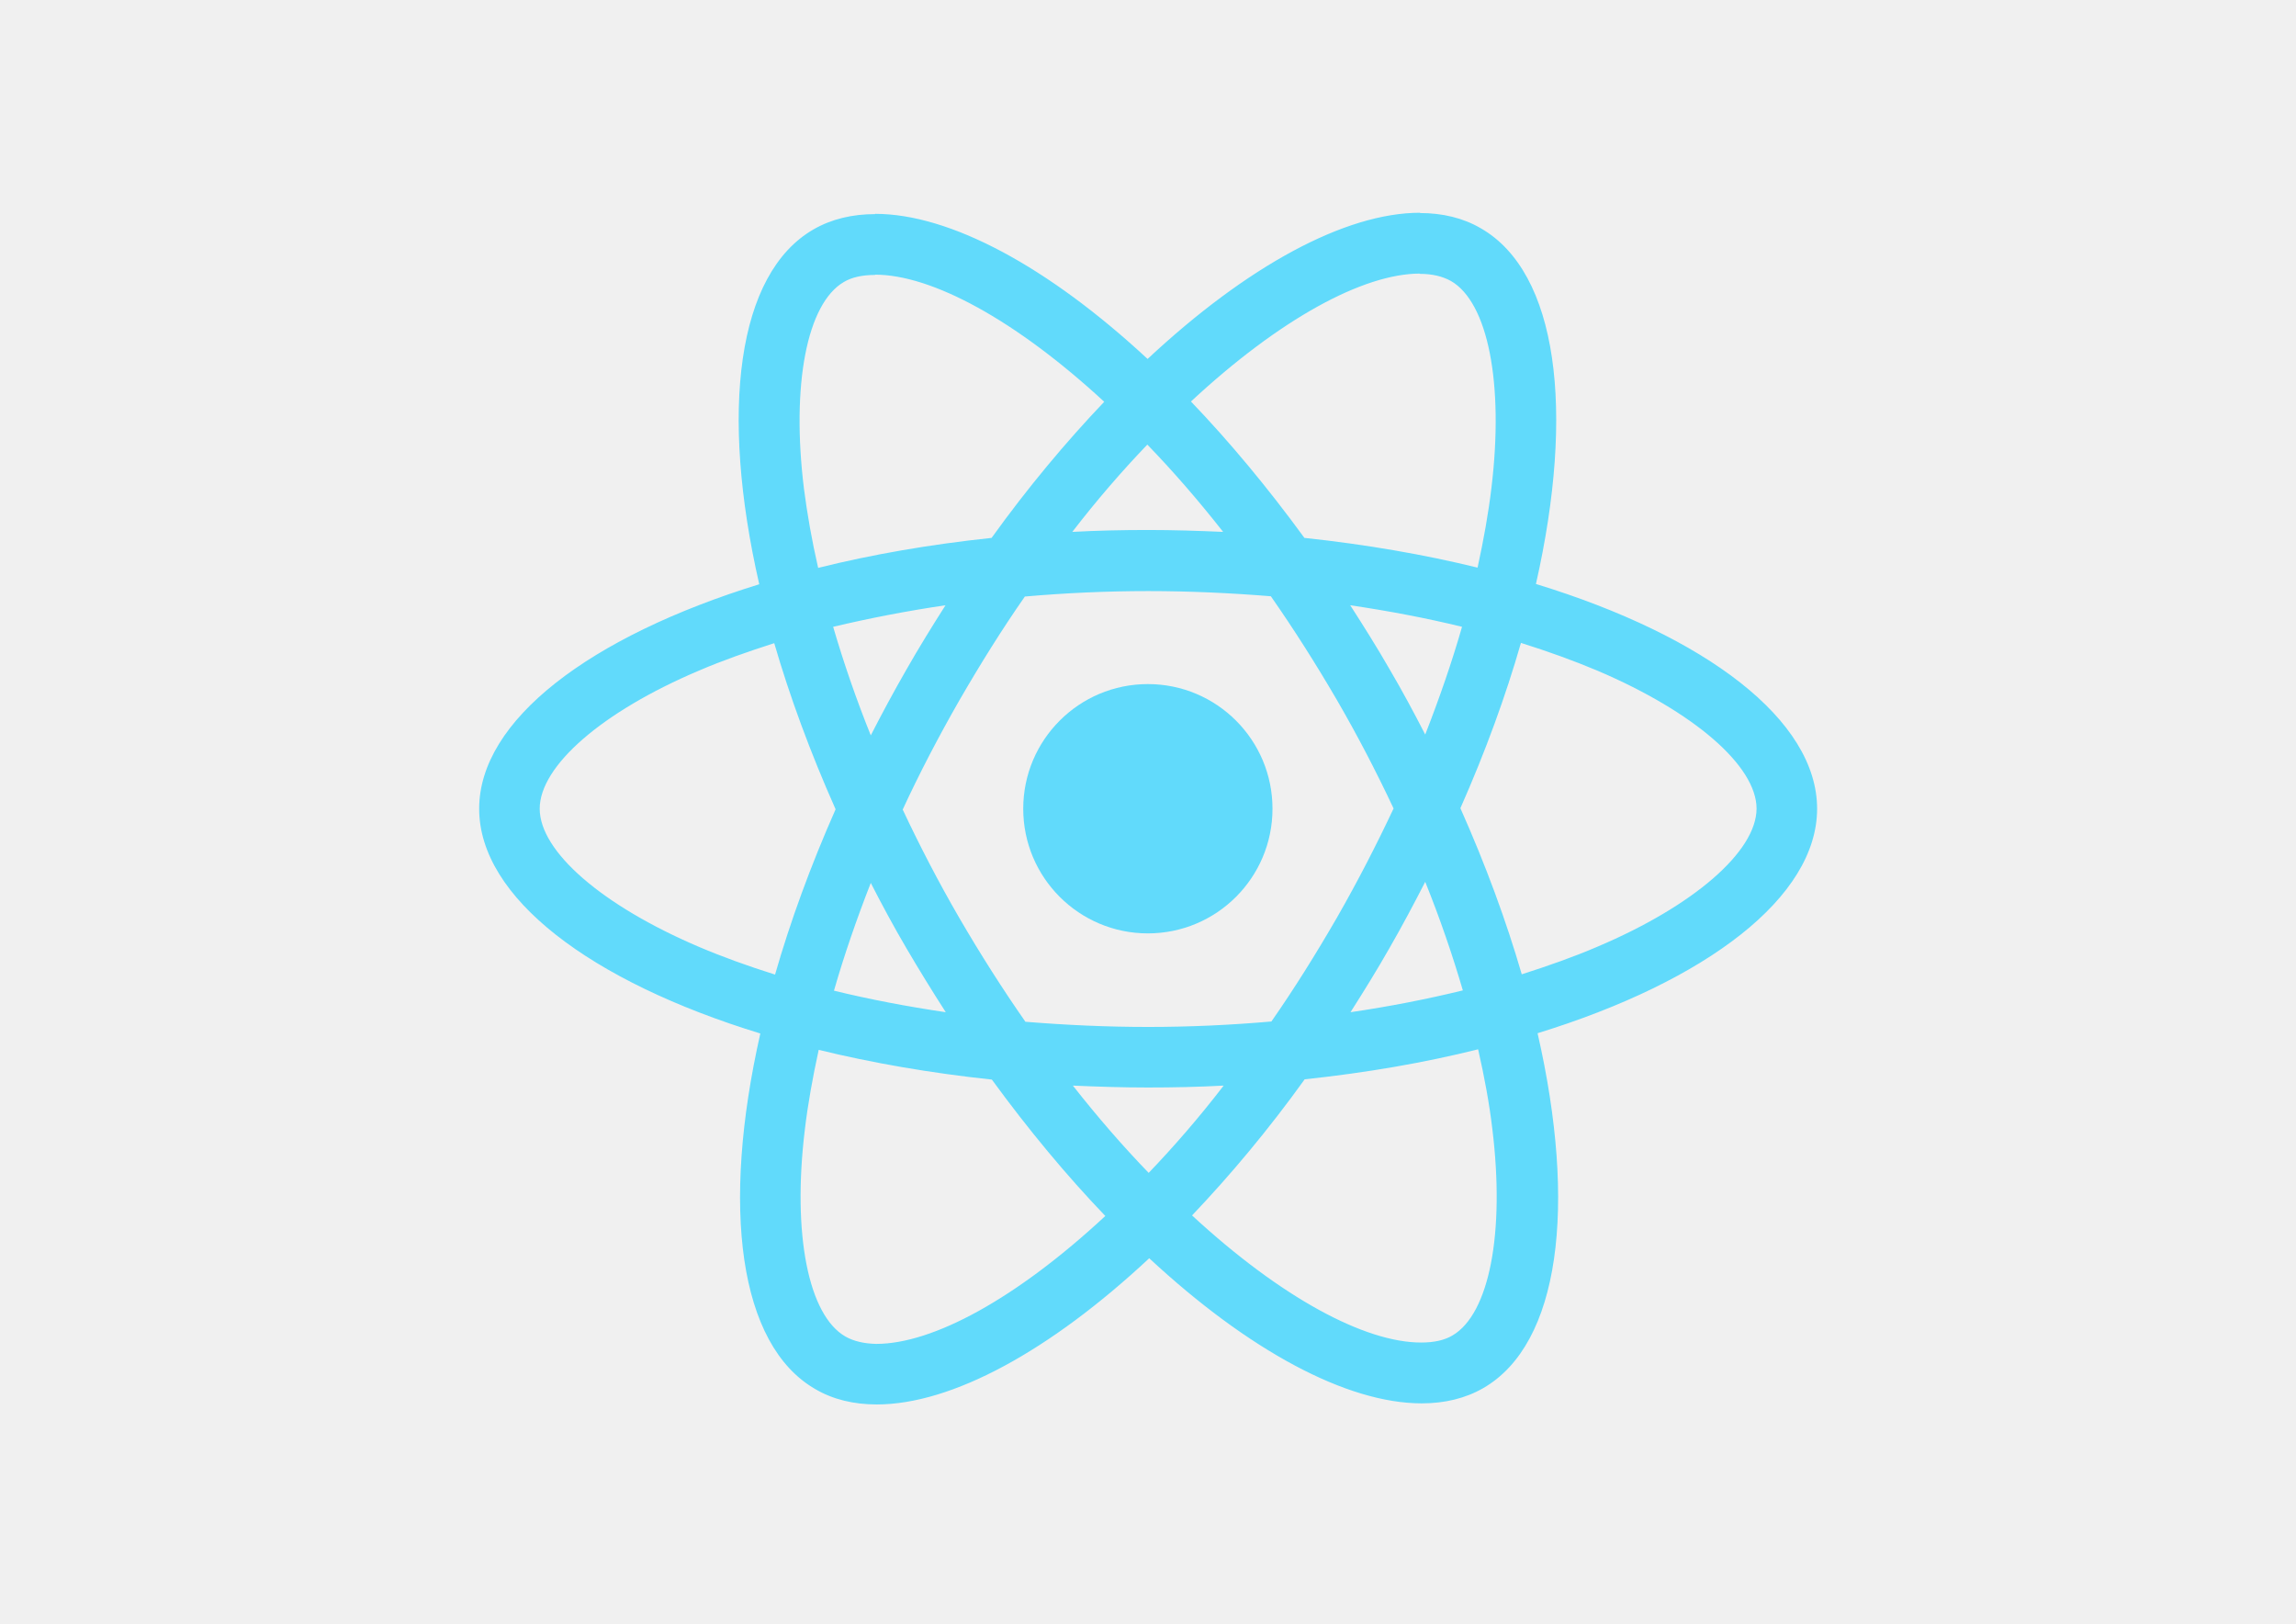
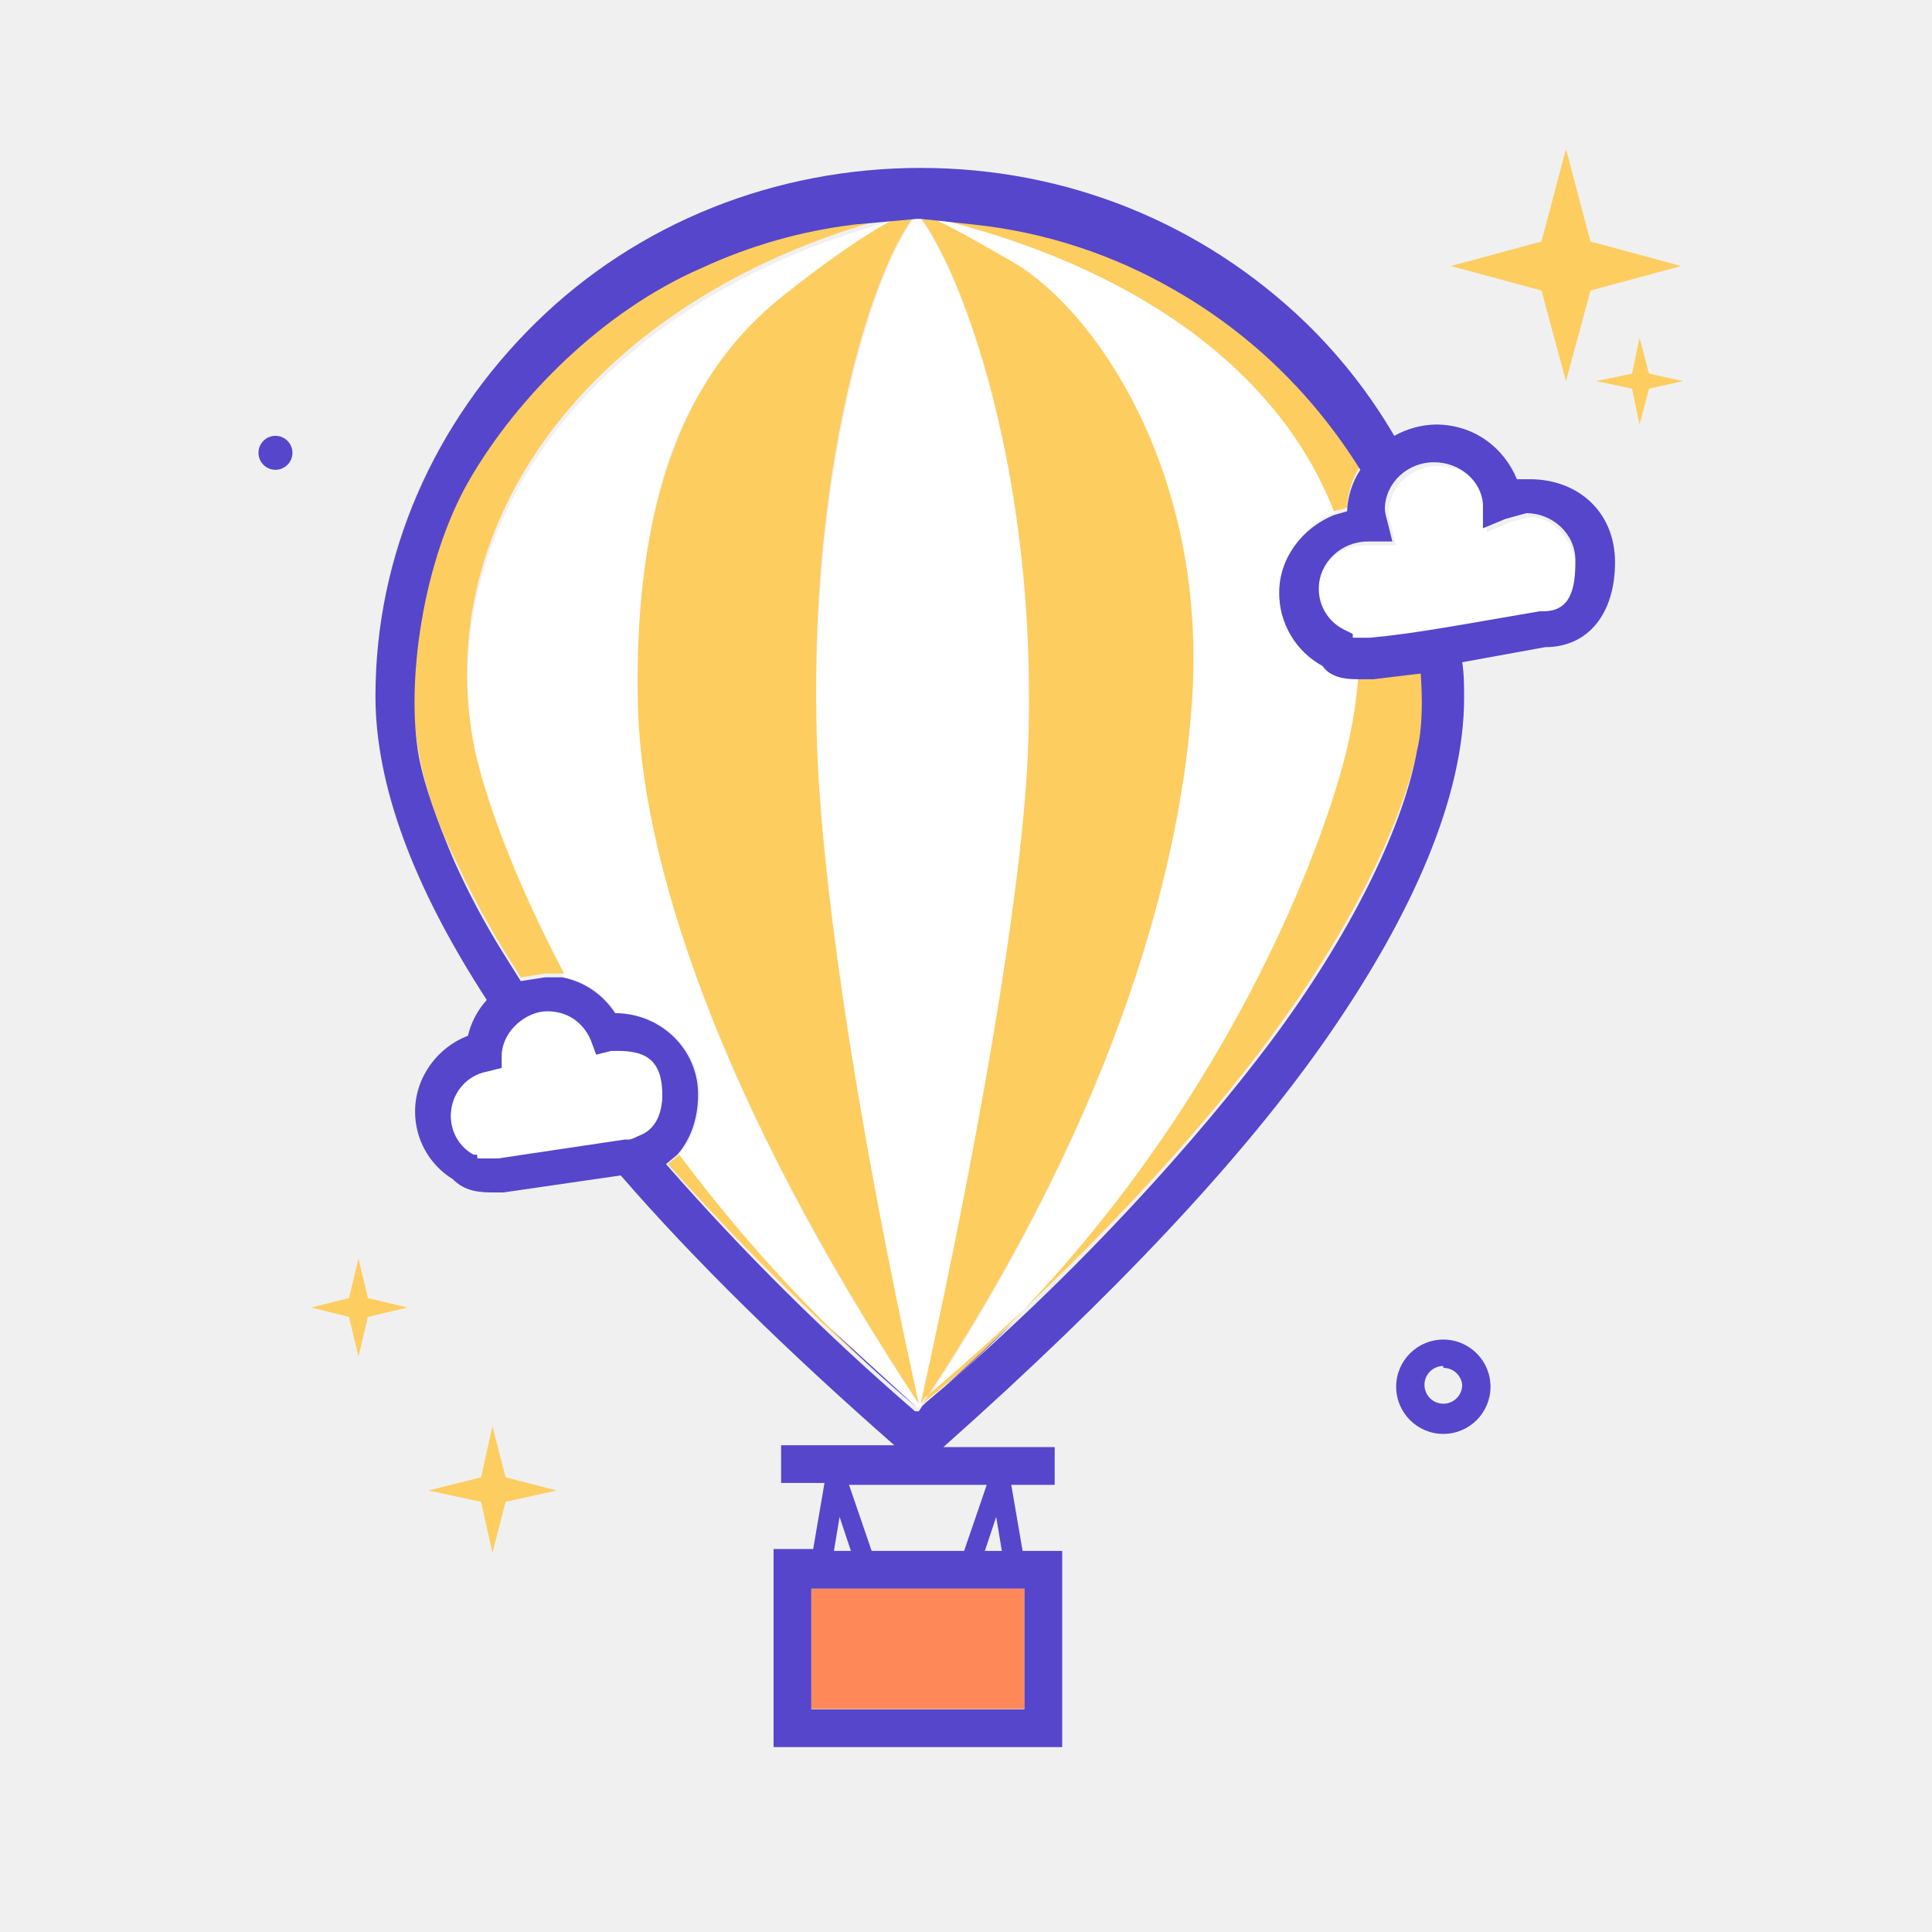
- <svg xmlns="http://www.w3.org/2000/svg" viewBox="0 0 841.9 595.3">
-   <g fill="#61DAFB">
-     <path d="M666.3 296.5c0-32.5-40.7-63.3-103.1-82.4 14.4-63.6 8-114.2-20.2-130.4-6.5-3.8-14.1-5.6-22.4-5.6v22.3c4.6 0 8.3.9 11.4 2.6 13.6 7.8 19.5 37.5 14.9 75.7-1.1 9.4-2.9 19.3-5.1 29.4-19.6-4.8-41-8.5-63.5-10.9-13.5-18.5-27.5-35.3-41.6-50 32.6-30.3 63.2-46.9 84-46.9V78c-27.5 0-63.5 19.6-99.9 53.6-36.4-33.8-72.4-53.2-99.9-53.2v22.3c20.7 0 51.4 16.5 84 46.6-14 14.7-28 31.4-41.3 49.9-22.6 2.4-44 6.1-63.6 11-2.3-10-4-19.7-5.2-29-4.7-38.2 1.1-67.9 14.6-75.8 3-1.8 6.9-2.6 11.5-2.6V78.5c-8.4 0-16 1.8-22.6 5.6-28.1 16.2-34.4 66.7-19.9 130.1-62.2 19.2-102.7 49.9-102.7 82.3 0 32.5 40.7 63.3 103.1 82.4-14.4 63.6-8 114.2 20.2 130.4 6.5 3.8 14.1 5.6 22.5 5.6 27.5 0 63.5-19.6 99.9-53.6 36.4 33.8 72.4 53.2 99.9 53.2 8.4 0 16-1.8 22.6-5.6 28.1-16.2 34.4-66.7 19.9-130.1 62-19.1 102.5-49.9 102.5-82.3zm-130.2-66.7c-3.7 12.9-8.3 26.2-13.5 39.5-4.1-8-8.4-16-13.1-24-4.6-8-9.5-15.8-14.4-23.4 14.2 2.1 27.9 4.7 41 7.9zm-45.8 106.5c-7.8 13.5-15.8 26.3-24.1 38.2-14.9 1.3-30 2-45.2 2-15.1 0-30.2-.7-45-1.9-8.3-11.9-16.4-24.6-24.2-38-7.6-13.1-14.5-26.4-20.8-39.8 6.2-13.4 13.2-26.8 20.7-39.9 7.8-13.5 15.8-26.3 24.1-38.2 14.9-1.3 30-2 45.2-2 15.1 0 30.2.7 45 1.9 8.3 11.9 16.4 24.6 24.2 38 7.6 13.1 14.5 26.4 20.8 39.8-6.3 13.4-13.2 26.8-20.7 39.9zm32.3-13c5.4 13.4 10 26.8 13.8 39.8-13.1 3.2-26.9 5.9-41.2 8 4.9-7.7 9.8-15.6 14.4-23.7 4.6-8 8.9-16.1 13-24.1zM421.2 430c-9.3-9.6-18.6-20.3-27.8-32 9 .4 18.2.7 27.5.7 9.4 0 18.7-.2 27.8-.7-9 11.7-18.3 22.4-27.5 32zm-74.4-58.9c-14.2-2.1-27.9-4.7-41-7.9 3.7-12.9 8.3-26.2 13.5-39.5 4.1 8 8.4 16 13.1 24 4.7 8 9.5 15.8 14.4 23.4zM420.7 163c9.3 9.6 18.6 20.3 27.8 32-9-.4-18.2-.7-27.5-.7-9.4 0-18.7.2-27.8.7 9-11.7 18.3-22.4 27.5-32zm-74 58.9c-4.9 7.7-9.8 15.6-14.4 23.7-4.6 8-8.9 16-13 24-5.4-13.4-10-26.8-13.8-39.8 13.1-3.1 26.9-5.8 41.2-7.9zm-90.5 125.2c-35.4-15.1-58.3-34.9-58.3-50.6 0-15.7 22.9-35.6 58.3-50.6 8.6-3.7 18-7 27.7-10.1 5.7 19.6 13.2 40 22.5 60.9-9.2 20.8-16.6 41.1-22.2 60.6-9.9-3.1-19.3-6.5-28-10.2zM310 490c-13.6-7.8-19.5-37.5-14.9-75.7 1.1-9.4 2.9-19.3 5.1-29.4 19.6 4.8 41 8.5 63.5 10.9 13.5 18.5 27.5 35.3 41.6 50-32.6 30.3-63.2 46.9-84 46.9-4.5-.1-8.3-1-11.3-2.7zm237.2-76.2c4.7 38.2-1.1 67.9-14.6 75.8-3 1.8-6.9 2.6-11.5 2.6-20.7 0-51.4-16.5-84-46.6 14-14.7 28-31.4 41.3-49.9 22.6-2.4 44-6.1 63.6-11 2.3 10.1 4.1 19.8 5.2 29.1zm38.5-66.7c-8.6 3.7-18 7-27.7 10.1-5.7-19.6-13.2-40-22.5-60.9 9.2-20.8 16.6-41.1 22.2-60.6 9.9 3.1 19.3 6.5 28.1 10.2 35.4 15.1 58.3 34.9 58.3 50.6-.1 15.7-23 35.6-58.4 50.6zM320.8 78.4z" />
-     <circle cx="420.9" cy="296.5" r="45.7" />
-     <path d="M520.5 78.1z" />
-   </g>
+ <svg xmlns="http://www.w3.org/2000/svg" width="800px" height="800px" viewBox="0 0 1024 1024" class="icon" version="1.1">
+   <path d="M817 154l-48-13 48-13 13-49 13 49 48 13-48 13-13 48-13-48zM865 206l-19-4 19-4 4-19 5 19 18 4-18 4-5 19-4-19z" fill="#FDCD60" />
+   <path d="M185 698l-20-5 20-5 5-21 5 21 21 5-21 5-5 21-5-21z" fill="#FDCD60" />
+   <path d="M146 240m-9 0a9 9 0 1 0 18 0 9 9 0 1 0-18 0Z" fill="#5546CB" />
+   <path d="M255 796l-28-6 28-7 6-27 7 27 27 7-27 6-7 27-6-27z" fill="#FDCD60" />
+   <path d="M765 760a25 25 0 1 1 25-25 25 25 0 0 1-25 25z m0-36a10 10 0 1 0 10 10 10 10 0 0 0-10-9z" fill="#5546CB" />
+   <path d="M263 565a25 25 0 0 1-1-5c0-14 12-26 27-26s25 10 27 23l11-3c15 0 27 11 27 26s-6 26-21 26l-67 11c-10 1-13 0-14-3a26 26 0 0 1-15-23c0-14 12-26 27-26z" fill="#FFFFFF" />
+   <path d="M485 115c-23 30-56 137-52 280 2 63 17 183 54 350h1c37-167 55-287 57-350 5-144-35-251-58-280h-2zM517 117c40 6 76 17 107 35a269 269 0 0 0-107-35zM266 502a465 465 0 0 1-25-47 406 406 0 0 0 25 47zM486 746zM373 140c24-11 51-18 81-23a270 270 0 0 0-81 23z" fill="#FFFFFF" />
+   <path d="M493 115h-1c6 2 19 9 45 24 43 25 101 110 95 229-5 85-37 216-142 376l46-43c123-124 171-266 180-309a253 253 0 0 0 5-34c-7 0-14-1-18-7a44 44 0 0 1-23-39c0-19 12-35 29-41-32-77-111-131-216-156zM440 704l46 42h2C381 585 340 457 339 372c-2-129 30-176 78-214s57-40 65-43h-1c-165 41-254 164-229 286 4 21 19 64 47 117a43 43 0 0 1 28 19c24 0 44 19 44 43 0 13-4 24-11 32a816 816 0 0 0 80 92z" fill="#FFFFFF" />
+   <path d="M491 115zM490 744c17-14 32-28 47-43l-46 43zM488 746zM486 115zM484 114zM488 746zM486 746l-46-42q21 21 46 42zM487 746z" fill="#5546CB" />
+   <path d="M720 358a253 253 0 0 1-5 34c-9 43-57 184-179 309-14 15-30 29-47 43 106-160 138-291 143-376 7-119-52-204-95-229-26-15-39-22-45-24h1c105 25 184 79 214 156l7-2a43 43 0 0 1 7-22c-25-41-58-73-98-95s-67-29-107-35l-28-3h-1c23 30 63 137 58 280-2 63-20 182-57 350h-1c-37-168-52-287-54-350-5-144 29-251 52-280h1l-33 3c-30 4-56 12-81 23-53 23-93 61-123 112s-34 107-27 147c3 17 9 36 19 56a465 465 0 0 0 25 47l10 16 13-2h10c-28-53-42-95-47-117-26-122 63-245 228-286h1c-8 3-27 13-65 43s-80 85-78 214c1 85 43 213 149 374h1l2-3c96-81 163-162 189-199 39-54 65-108 73-148 2-12 3-27 2-44l-25 3zM486 746q-25-21-46-42a816 816 0 0 1-80-92l-6 5a1333 1333 0 0 0 132 129z" fill="#FDCD60" />
+   <path d="M430 842h113v63.81H430z" fill="#FF8859" />
+   <path d="M811 274l-11 3-12 5v-13c-1-13-12-22-26-22s-26 11-26 25a24 24 0 0 0 1 5l3 12h-16c-14 0-26 11-26 25a24 24 0 0 0 14 22l4 2v2h9c23-2 49-7 90-14h2c15 0 18-13 18-25s-10-27-24-27z" fill="#FFFFFF" />
+   <path d="M811 254h-7c-7-17-23-29-43-29a47 47 0 0 0-22 6 282 282 0 0 0-47-60c-55-53-127-82-204-82s-150 29-204 82-85 123-85 198c0 47 20 101 59 161a43 43 0 0 0-10 19c-16 6-28 22-28 40a42 42 0 0 0 20 36c5 5 11 7 20 7h7l62-9c39 45 88 93 145 143h-60v20h23l-6 35h-21v105h153V822h-21l-6-35h23v-20h-59c90-80 159-153 204-218s72-127 72-179c0-6 0-13-1-19l44-8c23 0 37-18 37-45s-20-44-45-44zM264 614h-11v-2h-2a23 23 0 0 1-12-20c0-11 8-20 19-23l8-2v-8c1-12 11-22 24-22s19 6 23 15l3 8 8-2h3c13 0 24 10 24 23s-13 23-18 23h-2z m181 190l6 18h-9z m98 38v64H430v-64z m-12-20h-9l6-18z m-8-35l-12 35h-49l-12-35z m228-389c-7 39-33 93-73 148-27 37-93 118-189 199l-2 3h-2a1333 1333 0 0 1-132-131l6-5c7-8 11-19 11-32 0-24-20-43-44-43a43 43 0 0 0-28-19h-9l-13 2-10-16a406 406 0 0 1-25-47c-9-21-16-40-19-56-7-39 2-104 27-147s70-89 123-112a270 270 0 0 1 81-23l33-3h2l28 3a269 269 0 0 1 107 35c40 23 73 55 98 95a43 43 0 0 0-7 22l-7 2c-17 7-29 23-29 41a44 44 0 0 0 23 39c4 6 12 7 18 7h9l25-3c1 14 1 29-2 41z m67-74h-2c-41 7-67 12-90 14h-9v-2l-4-2a24 24 0 0 1-14-22c0-14 12-25 26-25h13l-3-12a24 24 0 0 1-1-5c0-14 12-25 26-25s25 10 26 22v13l12-5 11-3c14 0 26 11 26 25s-2 27-17 27z" fill="#5546CB" />
+   <path d="M332 603h1c5 0 18-3 18-23s-11-23-24-23h-3l-8 2-3-8c-4-9-12-15-23-15s-23 10-24 22v8l-8 2c-11 2-19 12-19 23a23 23 0 0 0 12 20h2v2h11l67-10z" fill="#FFFFFF" />
</svg>
